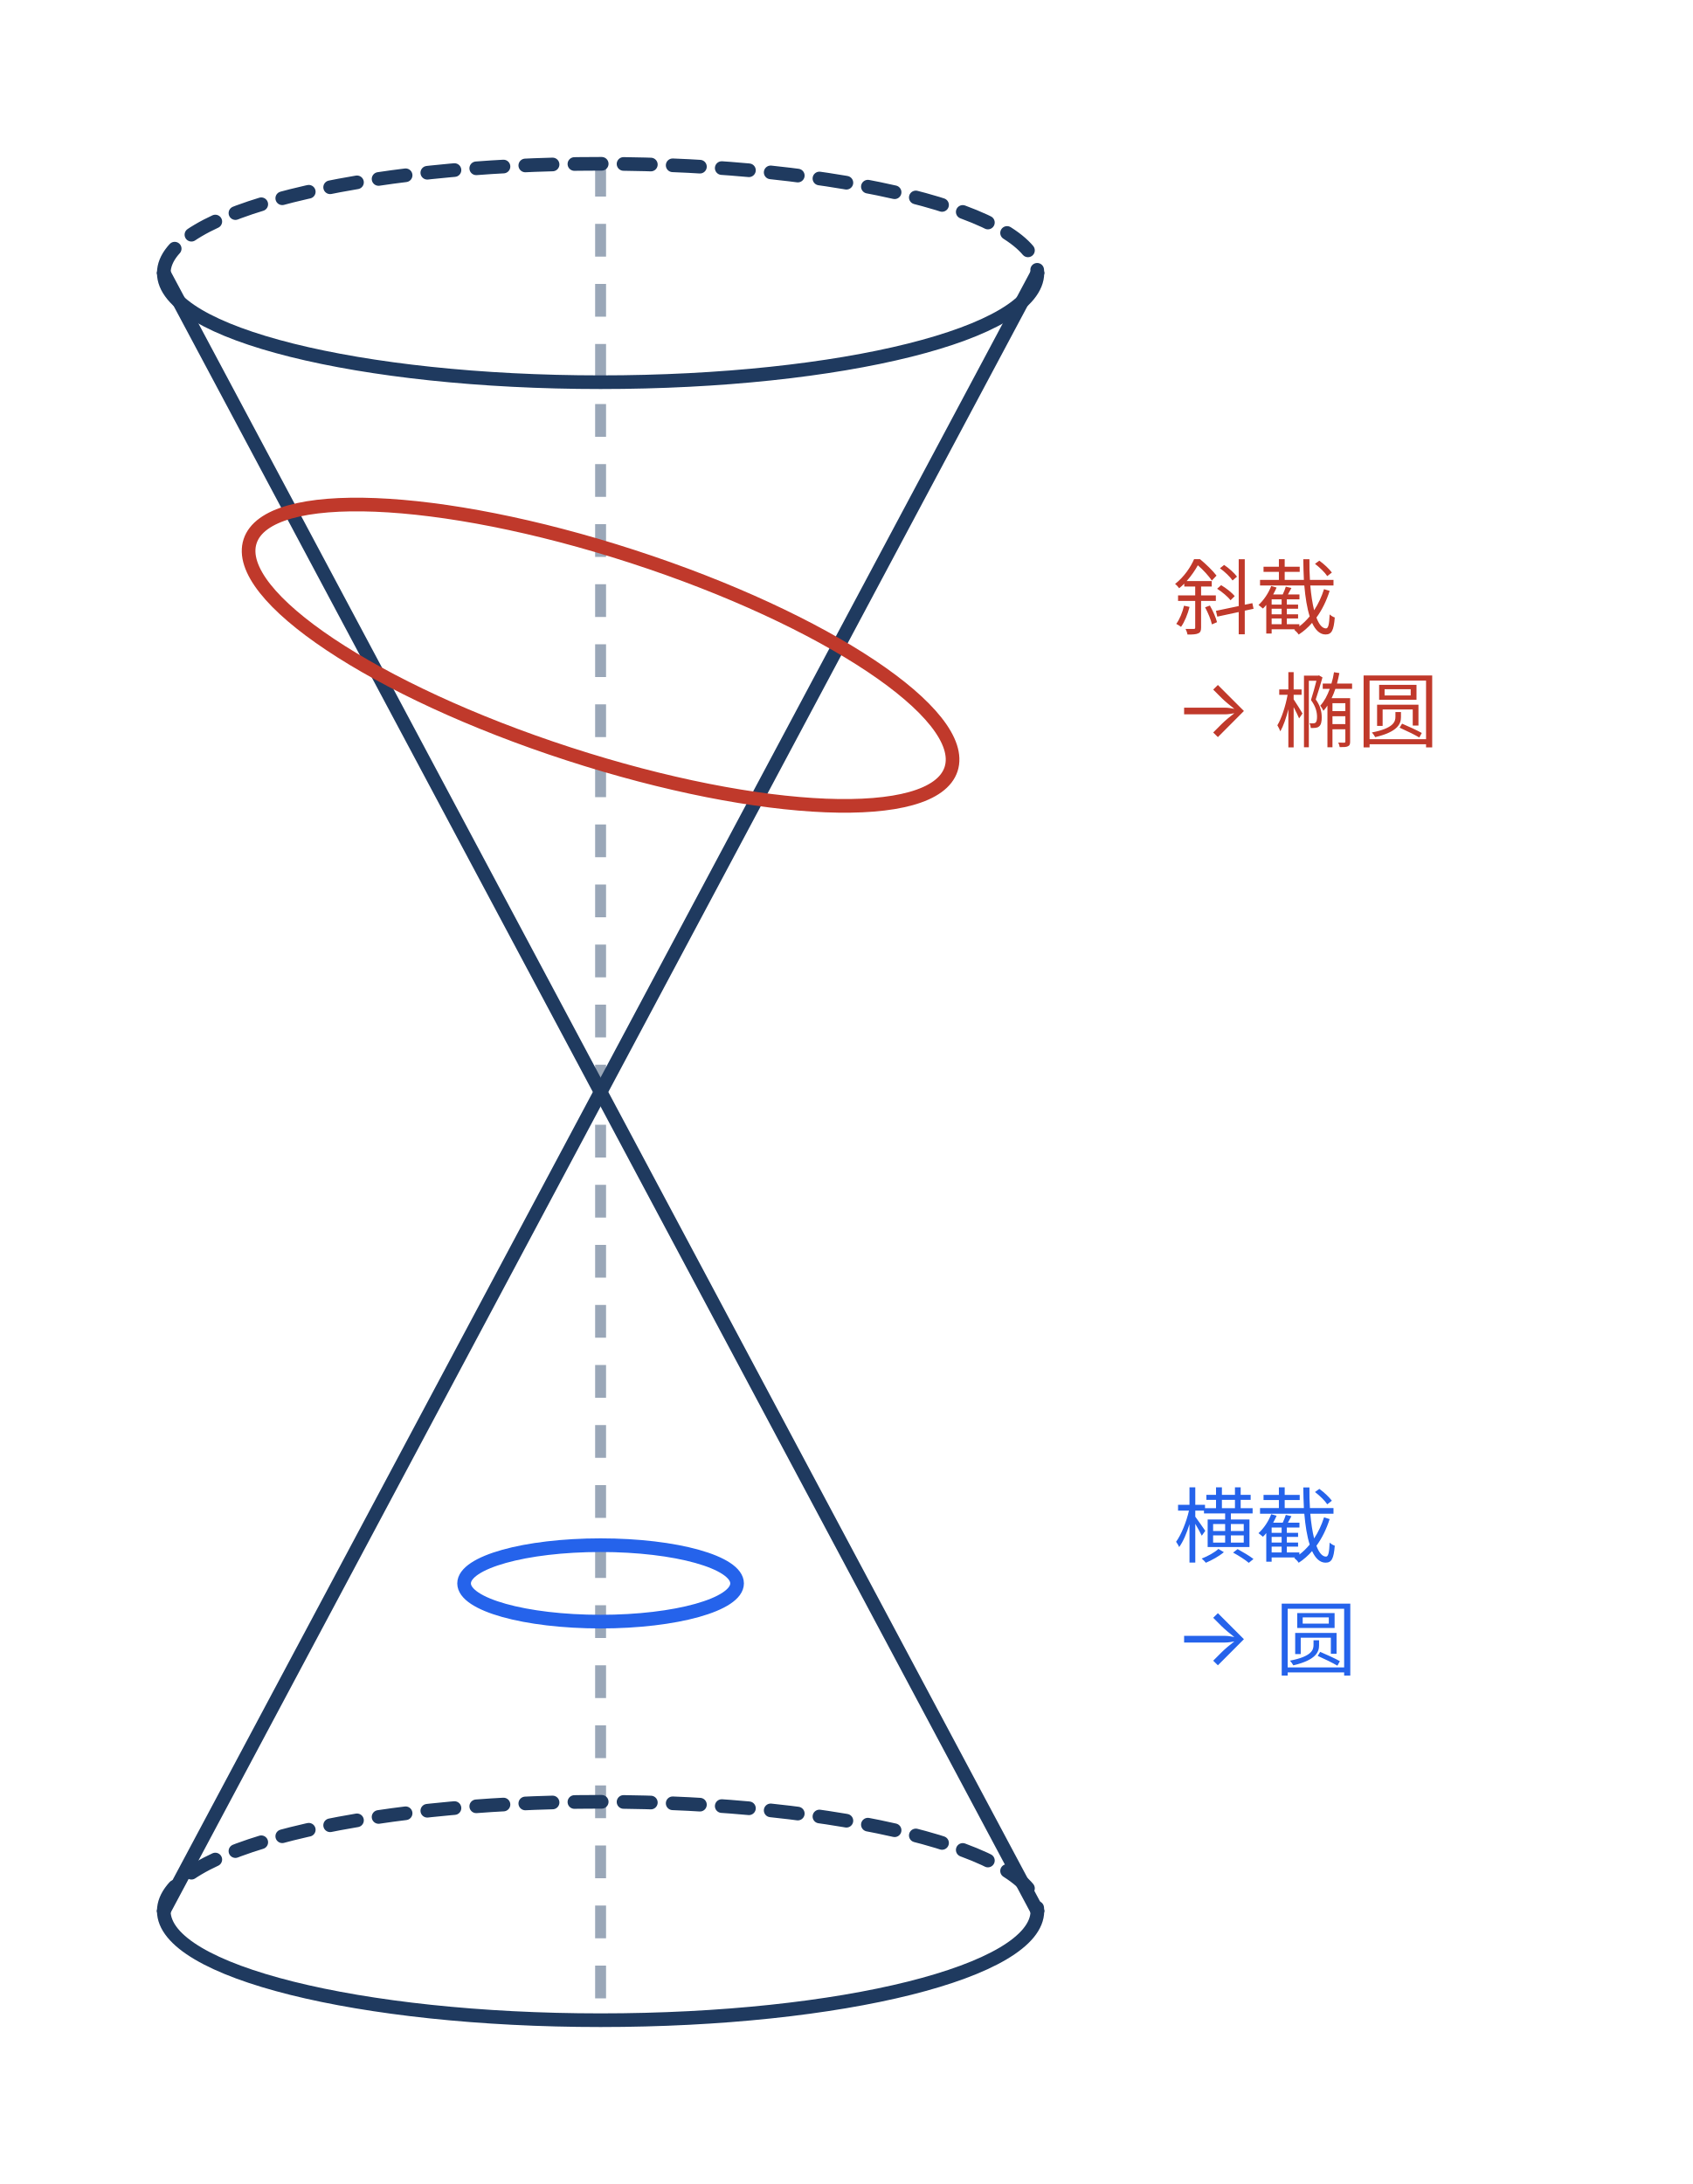
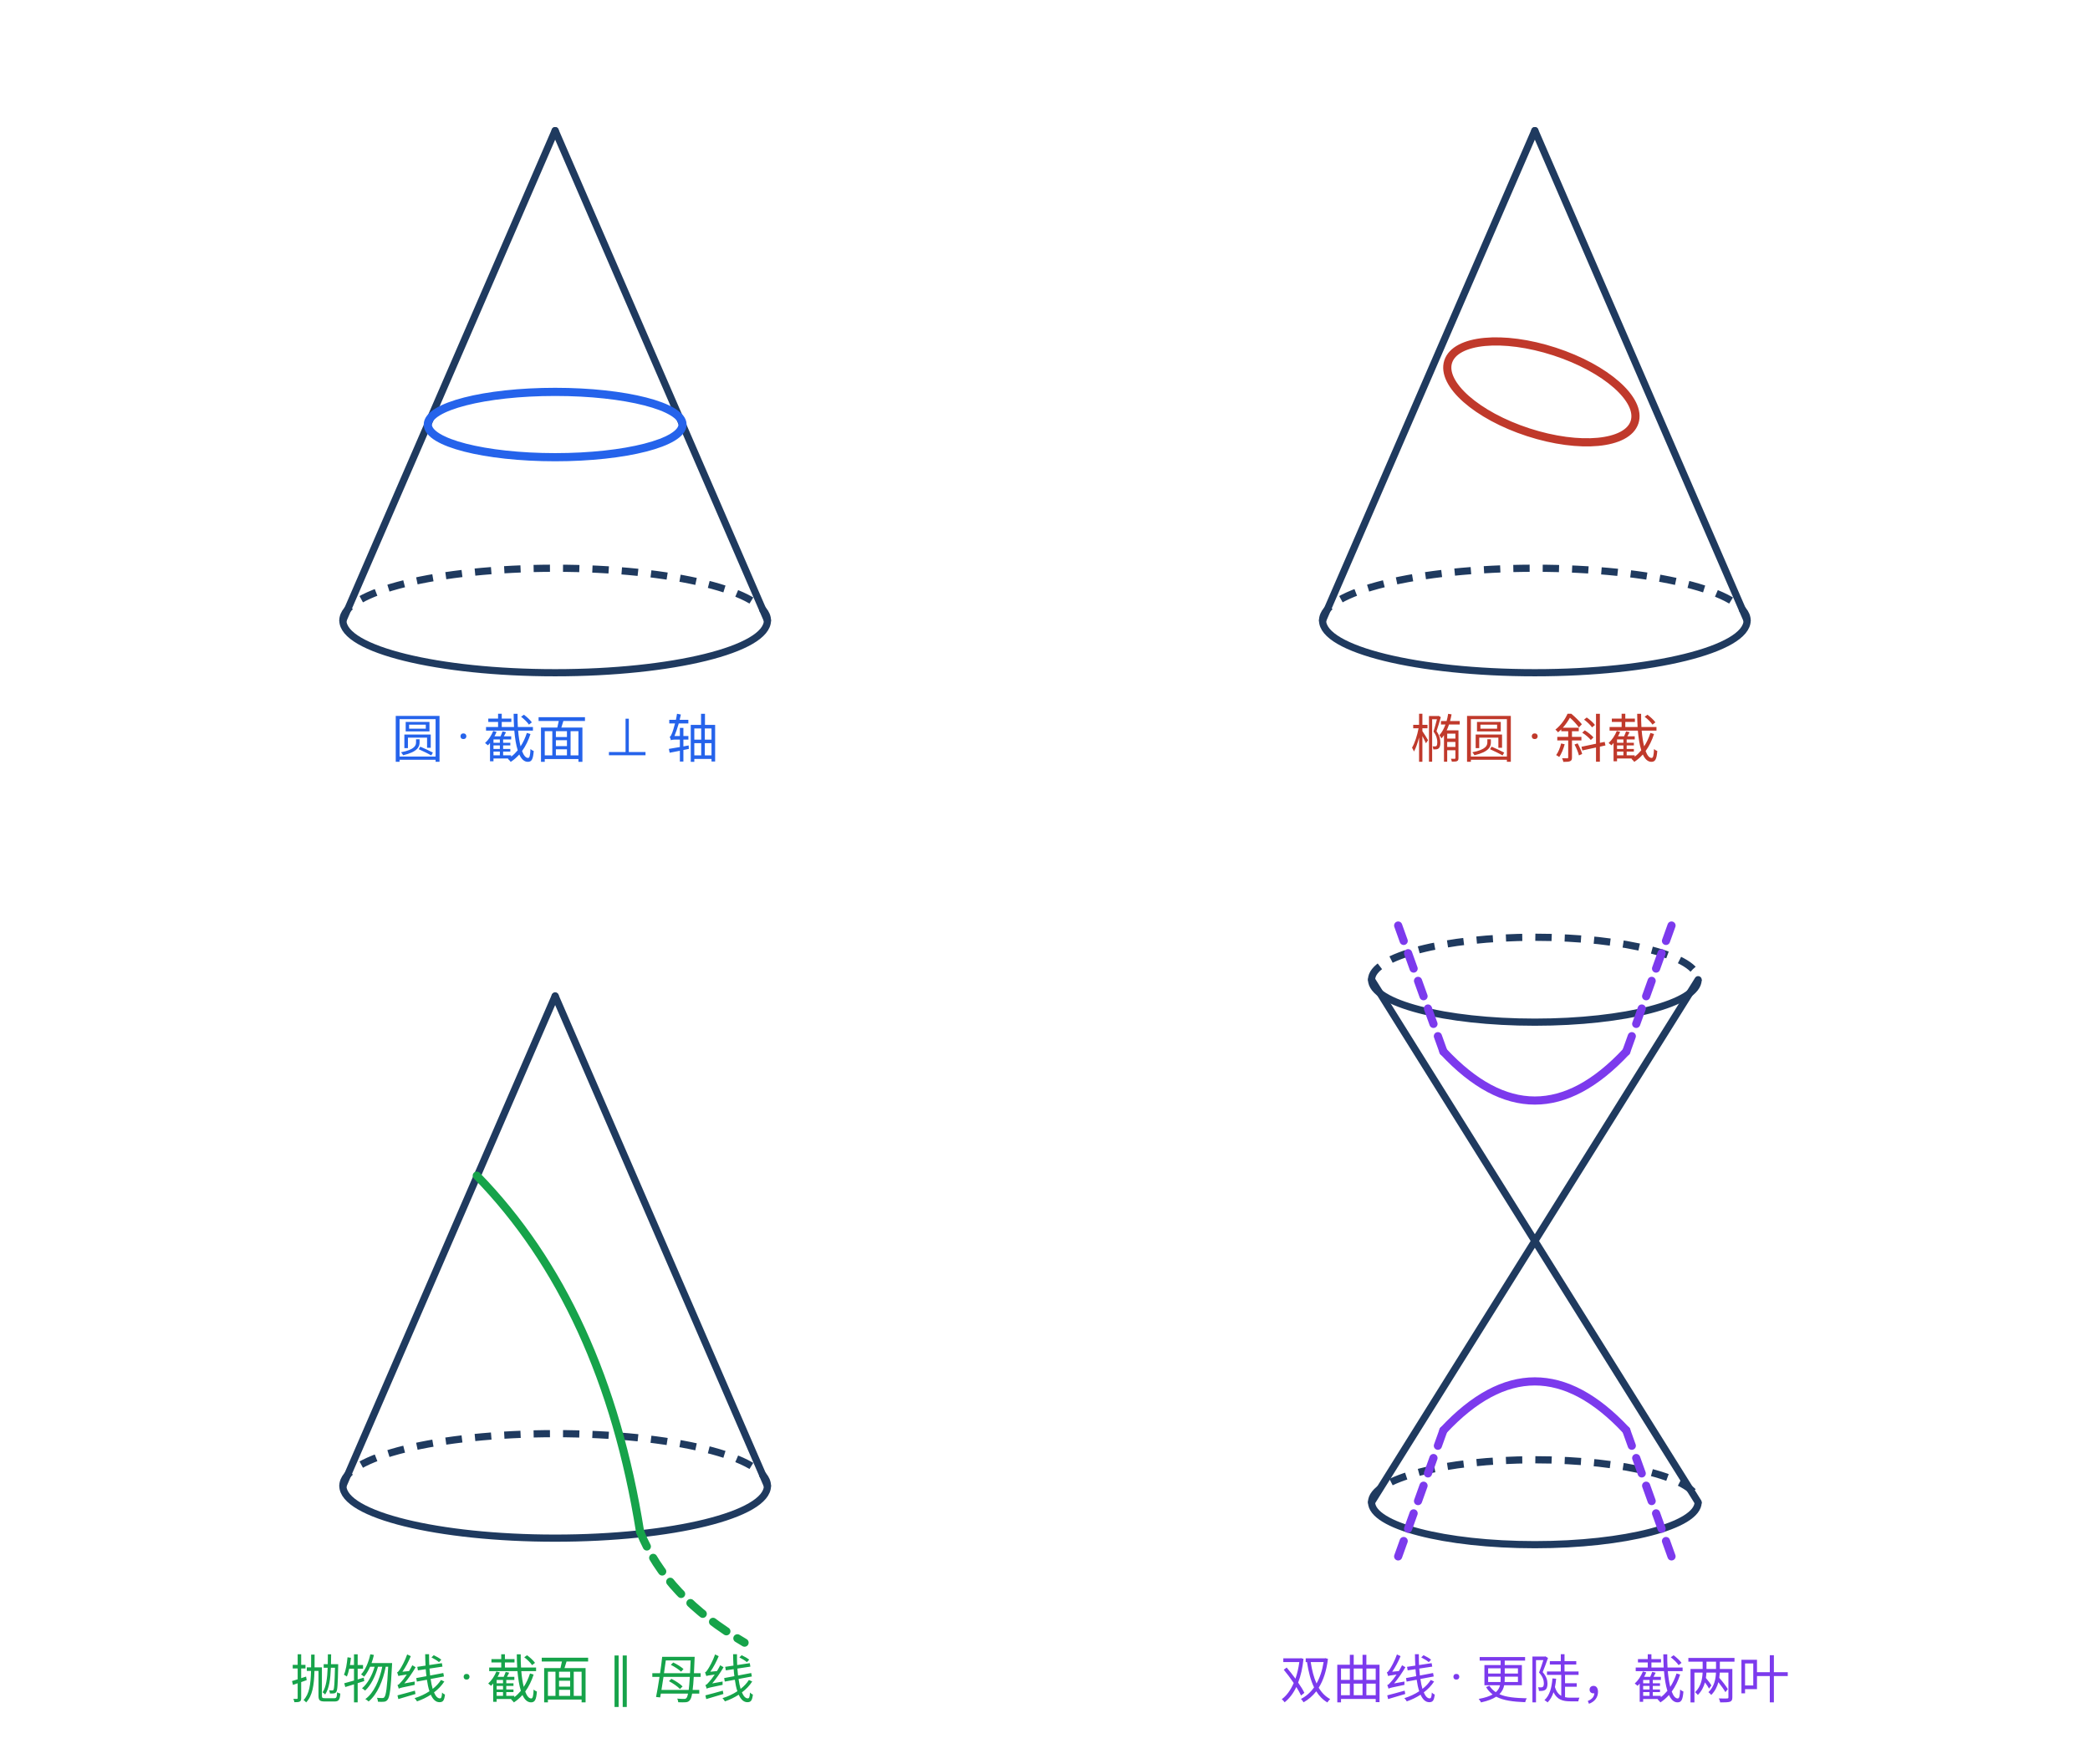
- <svg xmlns="http://www.w3.org/2000/svg" viewBox="90 100 310 400" text-rendering="geometricPrecision" font-family="ui-sans-serif, system-ui, -apple-system, 'Segoe UI', Roboto, 'PingFang SC', 'Microsoft YaHei', sans-serif">
-   <line x1="200" y1="130" x2="200" y2="470" stroke="#9aa7b8" stroke-width="2" stroke-dasharray="6 5" />
-   <g fill="none" stroke="#1f3a5f" stroke-width="2.5" stroke-linecap="round" stroke-linejoin="round">
-     <line x1="200" y1="300" x2="120" y2="150" />
-     <line x1="200" y1="300" x2="280" y2="150" />
-     <line x1="200" y1="300" x2="120" y2="450" />
-     <line x1="200" y1="300" x2="280" y2="450" />
+ <svg xmlns="http://www.w3.org/2000/svg" viewBox="0 0 640 540" text-rendering="geometricPrecision" font-family="ui-sans-serif, system-ui, -apple-system, 'Segoe UI', Roboto, 'PingFang SC', 'Microsoft YaHei', sans-serif">
+   <g>
+     <line x1="170" y1="40" x2="105" y2="190" stroke="#1f3a5f" stroke-width="2.2" stroke-linecap="round" />
+     <line x1="170" y1="40" x2="235" y2="190" stroke="#1f3a5f" stroke-width="2.2" stroke-linecap="round" />
+     <path d="M105,190 A65,16 0 0 0 235,190" fill="none" stroke="#1f3a5f" stroke-width="2.2" />
+     <path d="M105,190 A65,16 0 0 1 235,190" fill="none" stroke="#1f3a5f" stroke-width="2.2" stroke-dasharray="5 4" />
+     <ellipse cx="170" cy="130" rx="39" ry="10" fill="none" stroke="#2563eb" stroke-width="2.5" />
+     <text x="170" y="232" text-anchor="middle" font-size="16" fill="#2563eb">圆 · 截面 ⊥ 轴</text>
  </g>
-   <g fill="none" stroke="#1f3a5f" stroke-width="2.5" stroke-linecap="round">
-     <path d="M120,150 A80,20 0 0 0 280,150" />
-     <path d="M120,150 A80,20 0 0 1 280,150" stroke-dasharray="5 4" />
+   <g>
+     <line x1="470" y1="40" x2="405" y2="190" stroke="#1f3a5f" stroke-width="2.2" stroke-linecap="round" />
+     <line x1="470" y1="40" x2="535" y2="190" stroke="#1f3a5f" stroke-width="2.2" stroke-linecap="round" />
+     <path d="M405,190 A65,16 0 0 0 535,190" fill="none" stroke="#1f3a5f" stroke-width="2.2" />
+     <path d="M405,190 A65,16 0 0 1 535,190" fill="none" stroke="#1f3a5f" stroke-width="2.2" stroke-dasharray="5 4" />
+     <ellipse cx="472" cy="120" rx="30" ry="13" fill="none" stroke="#c0392b" stroke-width="2.5" transform="rotate(18 472 120)" />
+     <text x="470" y="232" text-anchor="middle" font-size="16" fill="#c0392b">椭圆 · 斜截</text>
  </g>
-   <g fill="none" stroke="#1f3a5f" stroke-width="2.5" stroke-linecap="round">
-     <path d="M120,450 A80,20 0 0 0 280,450" />
-     <path d="M120,450 A80,20 0 0 1 280,450" stroke-dasharray="5 4" />
+   <g>
+     <line x1="170" y1="305" x2="105" y2="455" stroke="#1f3a5f" stroke-width="2.2" stroke-linecap="round" />
+     <line x1="170" y1="305" x2="235" y2="455" stroke="#1f3a5f" stroke-width="2.2" stroke-linecap="round" />
+     <path d="M105,455 A65,16 0 0 0 235,455" fill="none" stroke="#1f3a5f" stroke-width="2.2" />
+     <path d="M105,455 A65,16 0 0 1 235,455" fill="none" stroke="#1f3a5f" stroke-width="2.2" stroke-dasharray="5 4" />
+     <path d="M146,360 Q185,400 196,469" fill="none" stroke="#16a34a" stroke-width="2.5" stroke-linecap="round" />
+     <path d="M196,469 Q204,489 228,503" fill="none" stroke="#16a34a" stroke-width="2.5" stroke-dasharray="5 4" stroke-linecap="round" />
+     <text x="160" y="520" text-anchor="middle" font-size="16" fill="#16a34a">抛物线 · 截面 ∥ 母线</text>
  </g>
-   <ellipse cx="200" cy="220" rx="67.5" ry="19" fill="none" stroke="#c0392b" stroke-width="2.5" stroke-linecap="round" transform="rotate(18 200 220)" />
-   <ellipse cx="200" cy="390" rx="25" ry="7" fill="none" stroke="#2563eb" stroke-width="2.5" stroke-linecap="round" />
-   <g font-size="15">
-     <text x="305" y="215" fill="#c0392b">斜截</text>
-     <text x="305" y="235" fill="#c0392b">→ 椭圆</text>
-     <text x="305" y="385" fill="#2563eb">横截</text>
-     <text x="305" y="405" fill="#2563eb">→ 圆</text>
+   <g>
+     <line x1="470" y1="380" x2="420" y2="300" stroke="#1f3a5f" stroke-width="2.2" stroke-linecap="round" />
+     <line x1="470" y1="380" x2="520" y2="300" stroke="#1f3a5f" stroke-width="2.2" stroke-linecap="round" />
+     <path d="M420,300 A50,13 0 0 0 520,300" fill="none" stroke="#1f3a5f" stroke-width="2.2" />
+     <path d="M420,300 A50,13 0 0 1 520,300" fill="none" stroke="#1f3a5f" stroke-width="2.2" stroke-dasharray="5 4" />
+     <line x1="470" y1="380" x2="420" y2="460" stroke="#1f3a5f" stroke-width="2.2" stroke-linecap="round" />
+     <line x1="470" y1="380" x2="520" y2="460" stroke="#1f3a5f" stroke-width="2.2" stroke-linecap="round" />
+     <path d="M420,460 A50,13 0 0 0 520,460" fill="none" stroke="#1f3a5f" stroke-width="2.2" />
+     <path d="M420,460 A50,13 0 0 1 520,460" fill="none" stroke="#1f3a5f" stroke-width="2.2" stroke-dasharray="5 4" />
+     <path d="M442,322 Q470,352 498,322" fill="none" stroke="#7c3aed" stroke-width="2.5" stroke-linecap="round" />
+     <path d="M442,322 L428,283 M498,322 L512,283" fill="none" stroke="#7c3aed" stroke-width="2.5" stroke-dasharray="5 4" stroke-linecap="round" />
+     <path d="M442,438 Q470,408 498,438" fill="none" stroke="#7c3aed" stroke-width="2.5" stroke-linecap="round" />
+     <path d="M442,438 L428,477 M498,438 L512,477" fill="none" stroke="#7c3aed" stroke-width="2.5" stroke-dasharray="5 4" stroke-linecap="round" />
+     <text x="470" y="520" text-anchor="middle" font-size="16" fill="#7c3aed">双曲线 · 更陡，截两叶</text>
  </g>
</svg>
